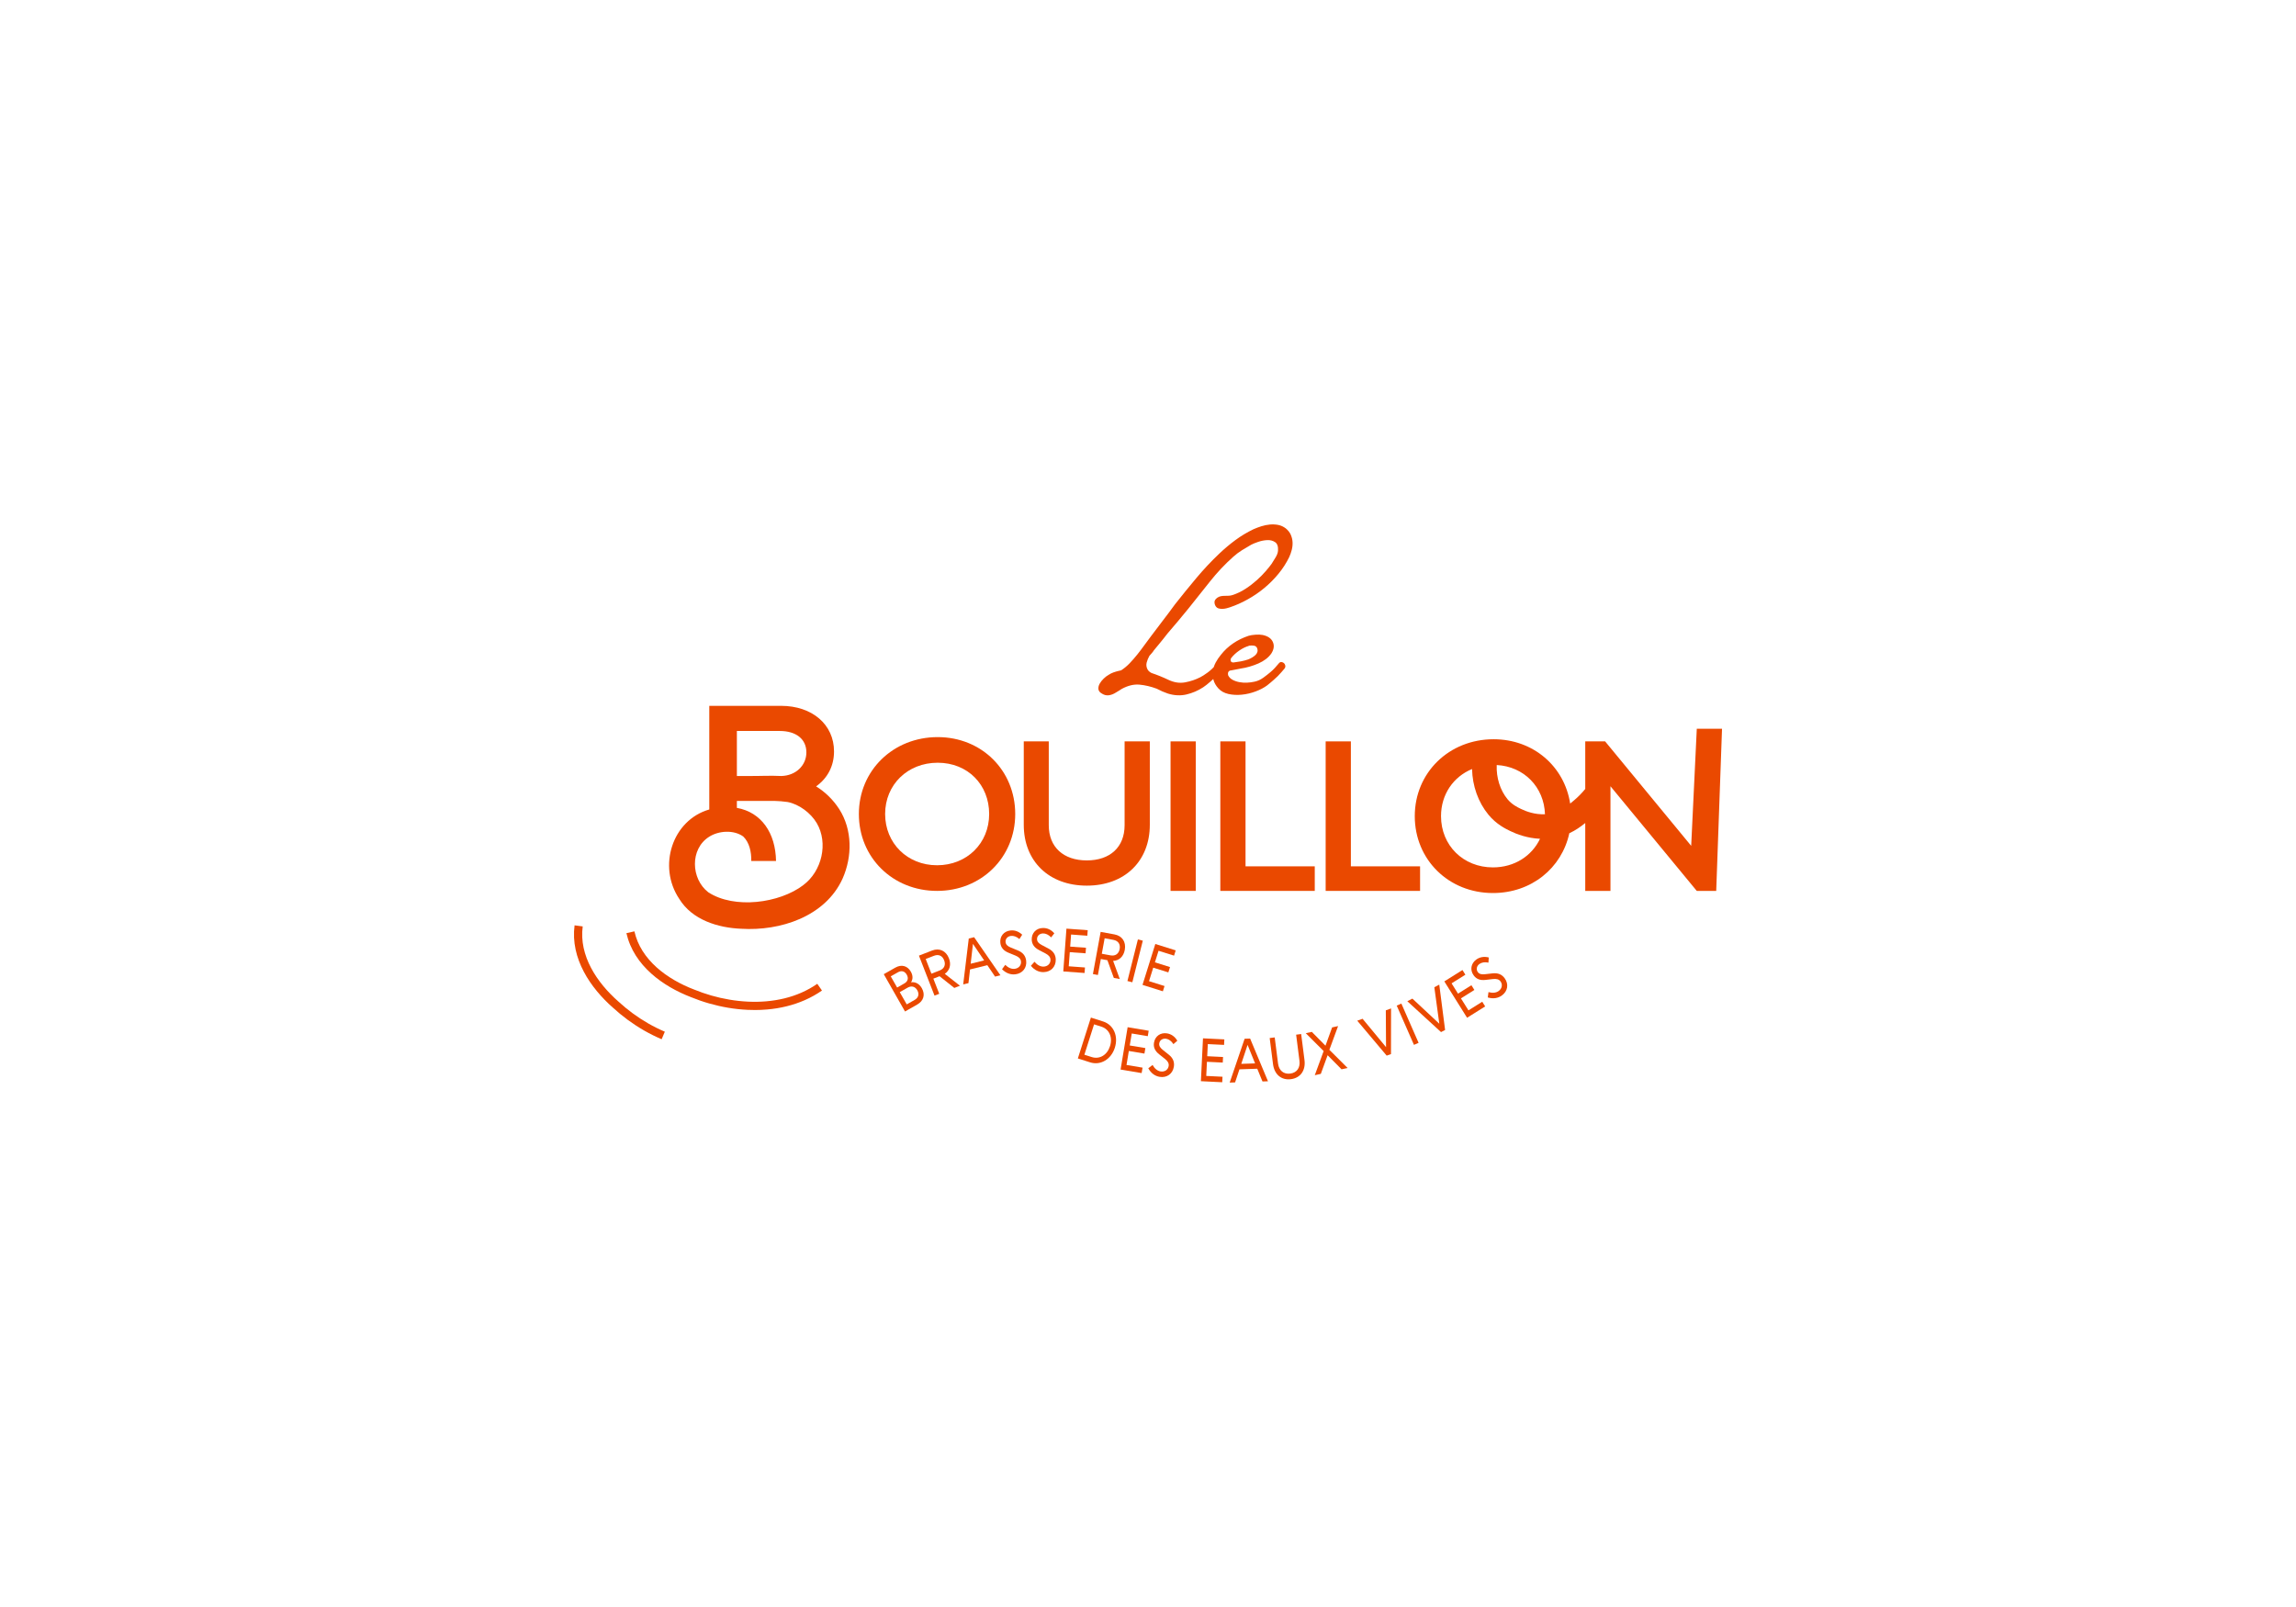
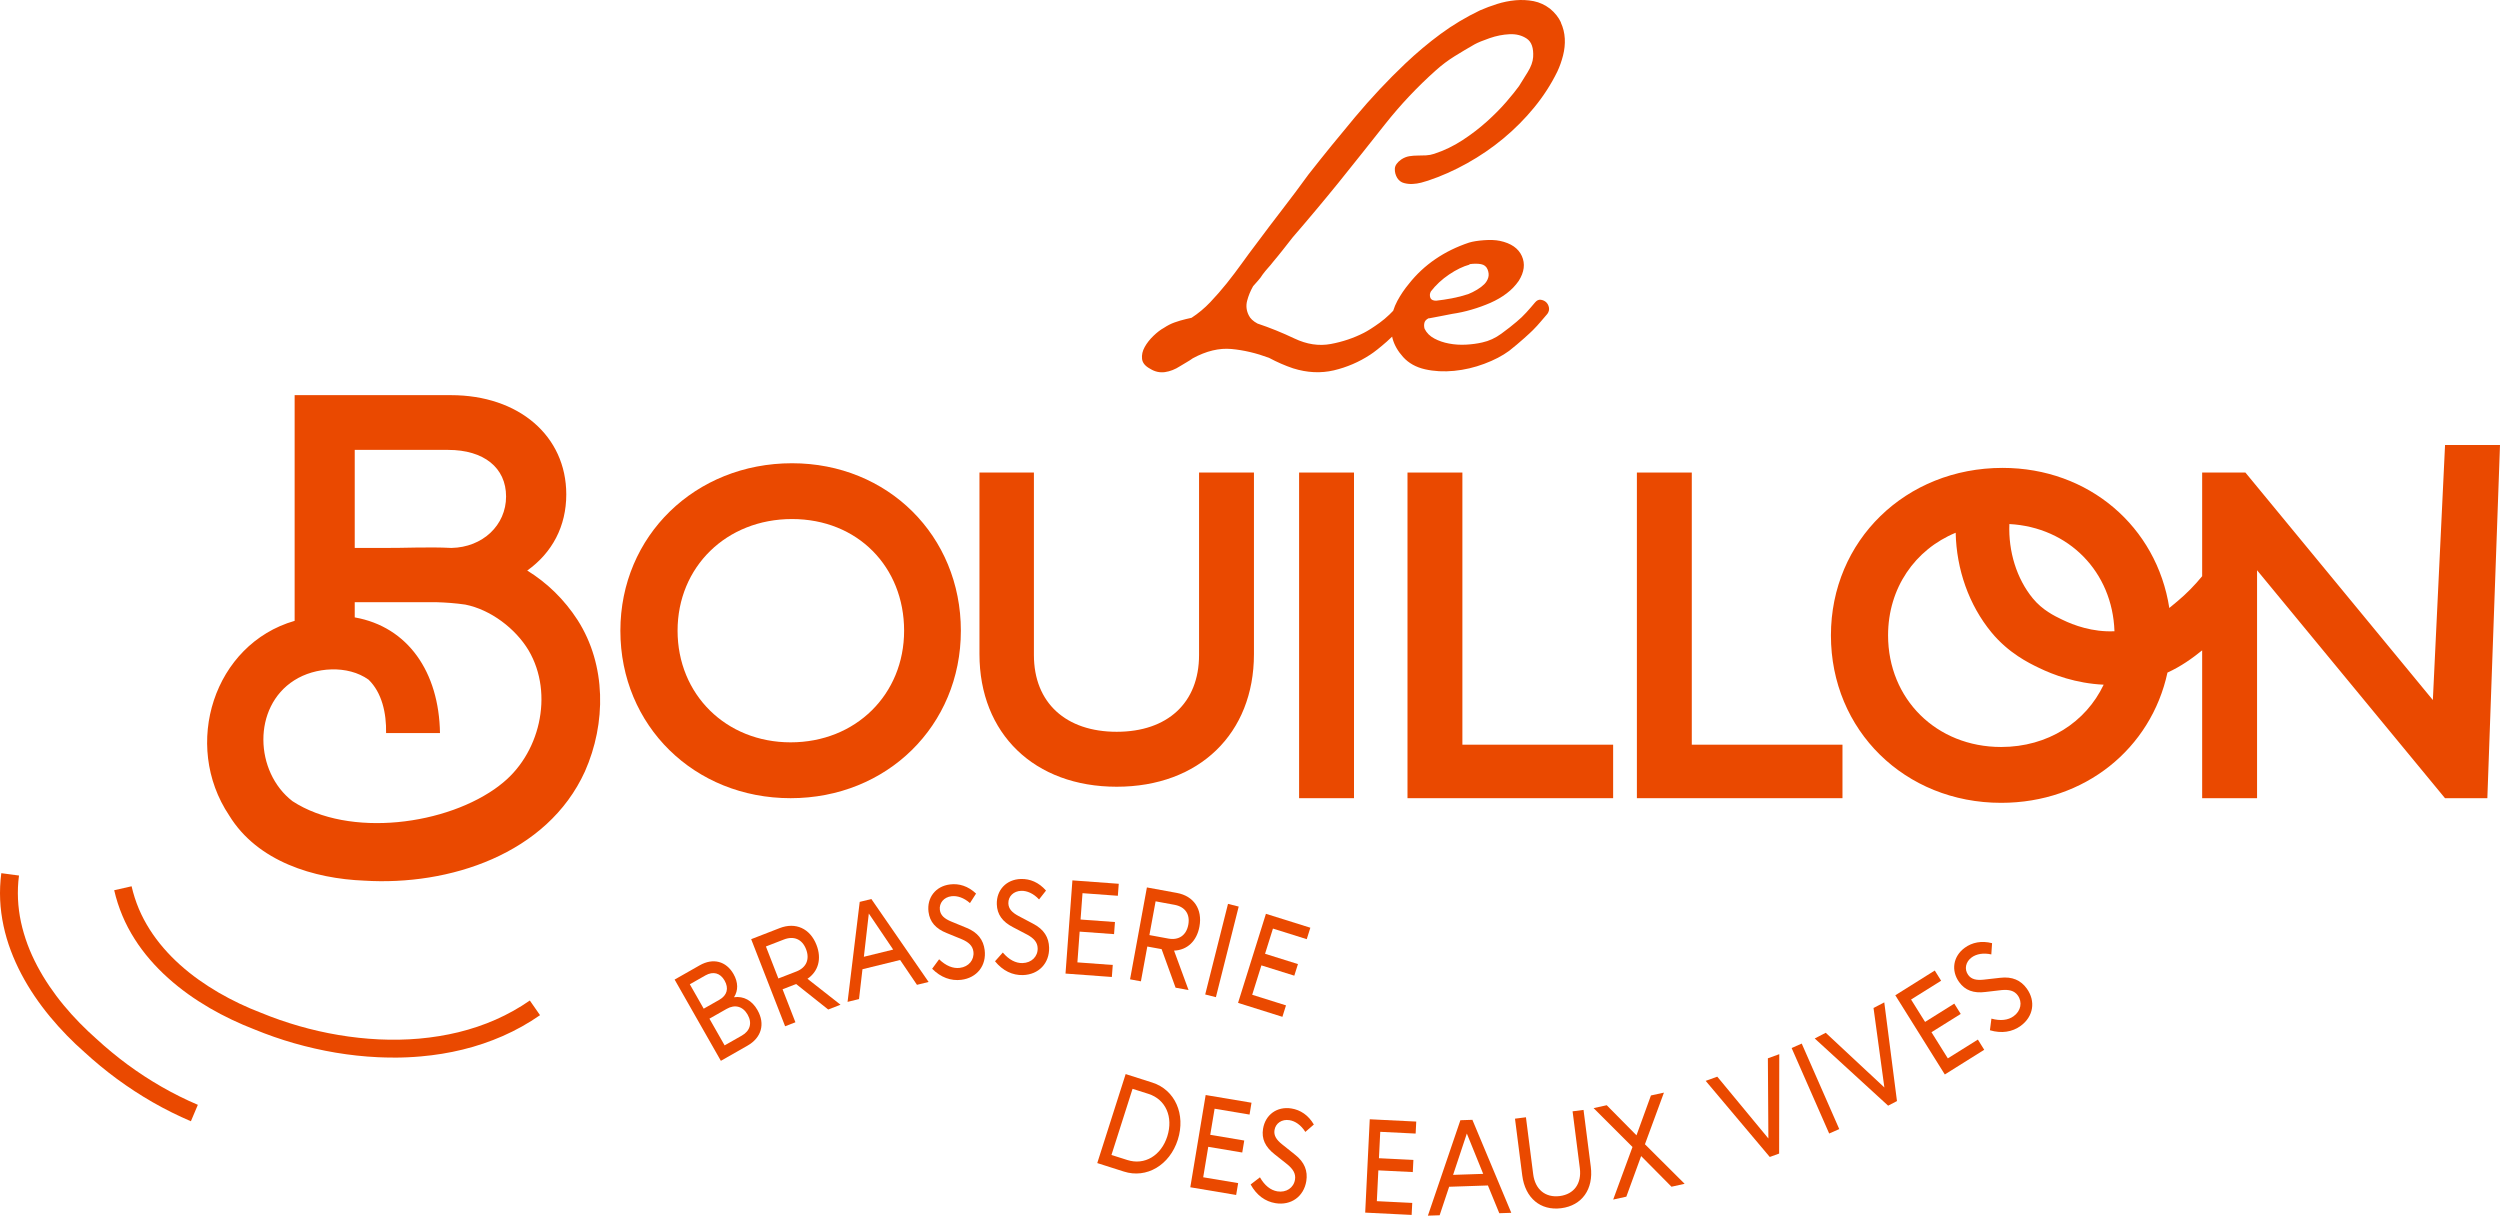
- <svg xmlns="http://www.w3.org/2000/svg" id="DESSIN" viewBox="0 0 1000 700">
-   <defs>
-     <style>.cls-1{fill:#ea4900;}.cls-1,.cls-2{stroke-width:0px;}.cls-2{fill:#ea4900;}</style>
+ <svg xmlns="http://www.w3.org/2000/svg" id="DESSIN" viewBox="0 0 500.02 243.143" version="1.1" width="500.02" height="243.143">
+   <defs id="defs1">
+     <style id="style1">.cls-1{fill:#ea4900;}.cls-1,.cls-2{stroke-width:0px;}.cls-2{fill:#ea4900;}</style>
  </defs>
-   <path class="cls-2" d="M562.2,232.93c-.47-1.02-1.2-1.95-2.2-2.77-1-.76-2.08-1.26-3.26-1.5-1.17-.23-2.39-.29-3.65-.18-1.26.12-2.49.37-3.7.75-1.2.38-2.33.81-3.39,1.27-2.81,1.35-5.44,2.92-7.87,4.71-2.43,1.79-4.79,3.77-7.08,5.94-3.52,3.34-6.86,6.91-10.03,10.69s-6.28,7.61-9.32,11.48c-1.7,2.35-3.45,4.68-5.23,6.99-1.79,2.32-3.53,4.62-5.23,6.91-.94,1.23-1.89,2.52-2.86,3.87-.97,1.35-1.98,2.68-3.03,4-1.06,1.32-2.16,2.58-3.3,3.78-1.14,1.2-2.39,2.24-3.74,3.12-.47.12-.85.21-1.14.26-.76.18-1.51.4-2.24.66-.74.26-1.45.63-2.16,1.1-.65.35-1.34.88-2.07,1.58-.73.7-1.32,1.45-1.76,2.24-.44.79-.62,1.58-.53,2.38.09.79.63,1.45,1.63,1.98.94.59,1.92.8,2.95.66,1.02-.15,2.04-.54,3.03-1.19.47-.29.91-.56,1.32-.79.41-.23.82-.5,1.23-.79,2.7-1.46,5.28-2.08,7.74-1.85,2.46.23,4.95.82,7.48,1.76,1.64.88,3.26,1.58,4.84,2.11,2.81.88,5.53,1.01,8.14.4,2.61-.62,5.03-1.66,7.26-3.12.82-.53,1.94-1.41,3.34-2.64.35-.3.7-.64,1.06-.99.03.13.05.25.08.38.35,1.29,1.05,2.52,2.11,3.7,1.11,1.23,2.58,2.05,4.4,2.46,1.82.41,3.75.51,5.81.31,2.05-.2,4.06-.67,6.03-1.41,1.96-.73,3.62-1.6,4.97-2.59,1.11-.88,2.11-1.72,2.99-2.51.88-.79,1.47-1.33,1.76-1.63.59-.59,1.11-1.16,1.58-1.72.47-.56.91-1.07,1.32-1.54.29-.41.4-.84.31-1.28-.09-.44-.28-.79-.57-1.06-.29-.26-.65-.42-1.06-.48-.41-.06-.79.12-1.14.53-.59.7-1.17,1.38-1.76,2.02-.59.65-1.23,1.26-1.94,1.85-.82.7-1.83,1.5-3.04,2.38-1.2.88-2.48,1.47-3.83,1.76-1,.23-2.08.38-3.25.44-1.17.06-2.3-.01-3.39-.22-1.09-.2-2.07-.54-2.95-1.01-.88-.47-1.53-1.11-1.94-1.94-.12-.41-.13-.8-.04-1.19.09-.38.37-.69.84-.92h.18c.64-.12,1.35-.25,2.11-.4.76-.15,1.58-.31,2.46-.48,1.23-.18,2.51-.45,3.83-.84,1.32-.38,2.58-.84,3.78-1.36,1.2-.53,2.29-1.16,3.25-1.89.97-.73,1.77-1.57,2.42-2.51,1.11-1.76,1.32-3.41.62-4.97-.7-1.55-2.17-2.56-4.4-3.03-.88-.18-1.94-.22-3.17-.13-1.23.09-2.23.25-2.99.48-2.46.82-4.71,1.92-6.73,3.3-2.02,1.38-3.8,3.03-5.32,4.97-.88,1.05-1.64,2.19-2.29,3.39-.35.65-.62,1.3-.83,1.97-.24.25-.49.51-.75.76-.65.62-1.29,1.16-1.94,1.63-.65.47-1.25.88-1.8,1.23-.56.35-1.01.62-1.36.79-2.05,1.05-4.27,1.8-6.64,2.24-2.38.44-4.79.07-7.26-1.1-2.46-1.17-4.93-2.17-7.39-2.99-.88-.47-1.47-1.03-1.76-1.67-.47-.94-.57-1.91-.31-2.9.26-1,.66-1.96,1.19-2.9.35-.41.69-.79,1.01-1.14.32-.35.63-.76.92-1.23.35-.47.7-.89,1.05-1.28.35-.38.7-.8,1.06-1.27.64-.76,1.29-1.55,1.94-2.38.64-.82,1.29-1.64,1.93-2.46,1.52-1.76,3.05-3.55,4.57-5.37,1.52-1.82,3.05-3.66,4.57-5.54,3.11-3.87,6.22-7.77,9.32-11.7,3.11-3.93,6.51-7.53,10.2-10.82,1.17-1.05,2.42-1.99,3.74-2.81,1.32-.82,2.65-1.61,4-2.38.64-.35,1.64-.76,2.99-1.23,1.35-.47,2.68-.73,4-.79,1.32-.06,2.46.23,3.43.88s1.39,1.88,1.28,3.69c-.06.94-.43,1.95-1.1,3.03-.67,1.09-1.25,2.01-1.72,2.77-.59.82-1.44,1.88-2.55,3.17-1.11,1.29-2.41,2.59-3.87,3.91-1.47,1.32-3.09,2.57-4.88,3.74-1.79,1.17-3.68,2.08-5.67,2.73-.53.18-1.07.28-1.63.31-.56.03-1.11.04-1.67.04s-1.11.04-1.67.13-1.1.31-1.63.66c-.82.59-1.25,1.2-1.27,1.85-.03.65.13,1.26.48,1.85.35.53.8.87,1.36,1.01.56.15,1.13.21,1.72.18.59-.03,1.16-.12,1.71-.26.56-.15,1.01-.28,1.36-.4,2.64-.88,5.25-2.04,7.83-3.48,2.58-1.44,5-3.09,7.26-4.97,2.26-1.88,4.31-3.94,6.16-6.2,1.85-2.26,3.39-4.65,4.62-7.17.47-1,.85-2.07,1.14-3.21.29-1.14.41-2.27.35-3.39-.06-1.11-.32-2.18-.79-3.21ZM536.17,286.72c1-1.29,2.21-2.42,3.65-3.39,1.44-.97,2.8-1.63,4.09-1.98v-.09c.88-.12,1.64-.12,2.29,0,.64.12,1.08.47,1.32,1.06.23.59.28,1.13.13,1.63-.15.5-.41.94-.79,1.32-.38.38-.87.75-1.45,1.1-.59.35-1.17.65-1.76.88-1.05.35-2.14.63-3.25.84-1.12.21-2.17.37-3.17.48-.59,0-.97-.18-1.14-.53-.18-.47-.15-.91.09-1.32Z" />
-   <path class="cls-1" d="M408.4,321.08c-19.35,0-34.33,14.51-34.33,33.5s14.79,33.49,34.05,33.49,34.05-14.51,34.05-33.49-14.61-33.5-33.77-33.5ZM408.12,376.9c-12.93,0-22.61-9.58-22.61-22.33s9.77-22.33,22.89-22.33,22.42,9.58,22.42,22.33-9.68,22.33-22.7,22.33Z" />
-   <path class="cls-1" d="M489.81,359.44c0,9.58-6.33,15.35-16.47,15.35s-16.56-5.77-16.56-15.35v-36.5h-10.89v36.32c0,15.91,10.98,26.52,27.45,26.52s27.45-10.61,27.45-26.52v-36.32h-10.98v36.5Z" />
-   <rect class="cls-1" x="509.82" y="322.94" width="10.98" height="65.13" />
-   <polygon class="cls-1" points="542.48 322.94 531.5 322.94 531.5 388.07 572.63 388.07 572.63 377.37 542.48 377.37 542.48 322.94" />
-   <polygon class="cls-1" points="588.36 322.94 577.38 322.94 577.38 388.07 618.5 388.07 618.5 377.37 588.36 377.37 588.36 322.94" />
-   <path class="cls-1" d="M739.02,317.43l-2.44,51.01-37.49-45.5h-8.65v20.73c-1.49,1.82-3.14,3.5-4.93,5-.57.48-1.11.92-1.64,1.36-2.51-16.23-16.07-28.02-33.35-28.02-19.35,0-34.33,14.51-34.33,33.5s14.79,33.49,34.05,33.49c16.73,0,29.97-10.85,33.26-26.05,2.73-1.25,4.92-2.82,6.94-4.45v29.57h10.98v-45.59l37.59,45.59h8.47l2.53-70.64h-10.98ZM672.9,354.68c-4.38.21-8.2-1.22-10.37-2.28l-.27-.13c-1.31-.63-3.76-1.81-5.68-4.15-3.24-3.94-4.92-9.39-4.7-14.88,11.87.64,20.63,9.57,21.02,21.44ZM650.23,377.83c-12.93,0-22.61-9.58-22.61-22.33,0-9.46,5.38-17.16,13.52-20.52.16,7.34,2.64,14.44,7.16,19.93,3.42,4.16,7.54,6.15,9.3,7l.23.11c2.77,1.35,7.39,3.1,12.91,3.35-3.56,7.5-11.16,12.46-20.51,12.46Z" />
-   <path class="cls-1" d="M355.43,342.55c5.03-3.59,7.82-8.88,7.82-15.24,0-11.69-9.49-19.85-23.08-19.85h-31.25v45.14c-16.15,4.65-22.56,24.77-13.09,38.93,5.68,9.27,17.03,12.63,26.97,13.03,16.96,1.07,36.64-5.25,44.18-21.84,4.26-9.62,4.3-21.26-1.46-30.27-2.66-4.11-6.08-7.44-10.08-9.91ZM320.94,318.41h18.69c7.14,0,11.58,3.57,11.58,9.32s-4.68,10.16-10.92,10.29c-4.81-.25-9.74.05-14.11,0h0s-5.24,0-5.24,0v-19.63ZM349.87,385.55c-10.35,7.9-30.01,10.54-41.38,3.12-7.58-5.84-8.06-18.84.35-24.17,4.17-2.67,10.7-3.12,14.87-.13,2.66,2.58,3.58,6.67,3.5,10.67,0,0,10.78,0,10.78,0-.19-12.17-6.38-21.24-17.05-23.13v-3.04h6.66c.48,0,.95,0,1.41,0h8.24c1.92.06,3.83.19,5.8.48,5.07,1.01,10.04,4.78,12.66,9.15,5.15,8.74,2.26,21.02-5.85,27.04Z" />
-   <path class="cls-1" d="M475.13,443.25l5.33,1.7c4.53,1.44,6.72,6.34,5.1,11.43-1.62,5.09-6.25,7.82-10.78,6.37l-5.33-1.7,5.68-17.8ZM475.47,460.44c3.45,1.1,6.76-.87,7.99-4.74,1.23-3.87-.32-7.39-3.77-8.49l-3.18-1.01-4.22,13.23,3.18,1.01Z" />
-   <path class="cls-1" d="M491.13,447.44l9.17,1.54-.39,2.37-6.99-1.17-.87,5.22,6.8,1.14-.4,2.4-6.8-1.14-1.01,6.09,6.99,1.17-.4,2.37-9.17-1.54,3.07-18.44Z" />
-   <path class="cls-1" d="M500.13,465.33l1.86-1.43c.93,1.64,2.14,2.59,3.49,2.81,1.78.29,3.26-.72,3.52-2.35.2-1.21-.43-2.13-1.51-3.03l-2.57-2.04c-1.88-1.47-2.64-3.1-2.31-5.1.46-2.82,2.8-4.52,5.67-4.06,1.8.29,3.39,1.33,4.49,3.21l-1.7,1.48c-.87-1.38-2.03-2.17-3.17-2.35-1.52-.25-2.78.61-3,1.98-.18,1.11.41,1.96,1.49,2.83l2.59,2.07c1.97,1.53,2.6,3.31,2.28,5.31-.5,3.08-3.04,4.92-6.17,4.41-2.04-.33-3.78-1.58-4.97-3.75Z" />
-   <path class="cls-1" d="M523.96,452.29l9.29.46-.12,2.4-7.08-.35-.26,5.28,6.89.34-.12,2.43-6.89-.34-.3,6.16,7.08.35-.12,2.4-9.29-.46.91-18.66Z" />
-   <path class="cls-1" d="M547.58,465.53l-7.75.26-1.9,5.7-2.35.08,6.5-19.09,2.4-.08,7.78,18.6-2.4.08-2.28-5.56ZM546.64,463.21l-3.27-8.07-2.75,8.27,6.02-.2Z" />
-   <path class="cls-1" d="M554.45,463.52l-1.45-11.35,2.19-.28,1.45,11.38c.39,3.07,2.45,4.74,5.31,4.38,2.86-.37,4.41-2.5,4.02-5.57l-1.45-11.38,2.19-.28,1.45,11.35c.57,4.5-1.75,7.78-5.92,8.31-4.15.53-7.21-2.04-7.79-6.56Z" />
-   <path class="cls-1" d="M576.51,457.84l-7.79-7.78,2.63-.58,5.95,6.02,2.89-7.97,2.6-.57-3.8,10.33,7.94,7.91-2.63.58-6.07-6.13-2.96,8.12-2.63.58,3.86-10.51Z" />
-   <path class="cls-1" d="M591.13,444.61l2.33-.84,10.22,12.36-.1-16.03,2.28-.83-.03,19.88-1.87.68-12.82-15.22Z" />
-   <path class="cls-1" d="M617.86,454.25l-2.02.89-7.51-17.1,2.02-.89,7.51,17.11Z" />
-   <path class="cls-1" d="M612.95,436.13l2.2-1.14,11.73,10.94-2.17-15.9,2.15-1.12,2.54,19.74-1.77.92-14.68-13.44Z" />
-   <path class="cls-1" d="M629.08,427.48l7.88-4.94,1.27,2.04-6.01,3.76,2.8,4.48,5.84-3.66,1.29,2.06-5.85,3.66,3.27,5.23,6.01-3.76,1.27,2.04-7.88,4.94-9.91-15.85Z" />
-   <path class="cls-1" d="M647.99,434.49l.3-2.33c1.81.5,3.34.32,4.45-.49,1.46-1.06,1.79-2.81.82-4.15-.72-1-1.81-1.19-3.21-1.07l-3.26.38c-2.37.3-4.06-.32-5.25-1.97-1.67-2.31-1.22-5.18,1.13-6.88,1.48-1.07,3.34-1.45,5.45-.91l-.15,2.25c-1.6-.36-2.97-.09-3.91.58-1.25.9-1.53,2.39-.72,3.52.66.91,1.68,1.09,3.06.95l3.29-.37c2.48-.31,4.19.5,5.37,2.14,1.83,2.53,1.34,5.62-1.23,7.48-1.67,1.21-3.8,1.56-6.16.86Z" />
-   <path class="cls-1" d="M401.5,430.47c1.57,2.76.79,5.51-2.01,7.1l-5.32,3.03-9.25-16.25,5.01-2.85c2.69-1.53,5.3-.83,6.77,1.74.95,1.67.96,3.29.1,4.64,1.92-.26,3.59.63,4.7,2.58ZM390.74,430.17l3.13-1.78c1.55-.88,1.93-2.3,1.04-3.85-.86-1.51-2.27-1.9-3.82-1.03l-3.13,1.78,2.77,4.87ZM399.52,431.36c-.95-1.67-2.54-2.09-4.19-1.15l-3.45,1.96,3.04,5.34,3.45-1.96c1.65-.94,2.1-2.52,1.15-4.19Z" />
-   <path class="cls-1" d="M415.64,430.34l-6.42-5.1-2.71,1.05,2.57,6.6-2.06.8-6.79-17.42,5.69-2.21c3.2-1.25,6.09.07,7.37,3.35,1.08,2.76.39,5.3-1.8,6.78l6.61,5.19-2.46.96ZM405.67,424.13l3.61-1.4c1.97-.77,2.71-2.43,1.93-4.45-.78-2.02-2.45-2.71-4.42-1.95l-3.61,1.4,2.49,6.4Z" />
-   <path class="cls-1" d="M430.03,420.43l-7.54,1.85-.69,5.97-2.29.56,2.43-20,2.33-.57,11.45,16.59-2.33.57-3.37-4.97ZM428.63,418.35l-4.87-7.21-.99,8.65,5.86-1.44Z" />
-   <path class="cls-1" d="M436.43,422.18l1.39-1.89c1.35,1.31,2.78,1.89,4.14,1.72,1.79-.22,2.92-1.6,2.72-3.24-.15-1.22-1.01-1.92-2.3-2.48l-3.03-1.24c-2.22-.88-3.4-2.24-3.65-4.25-.35-2.83,1.42-5.13,4.3-5.48,1.81-.23,3.62.33,5.21,1.83l-1.22,1.9c-1.22-1.08-2.56-1.51-3.7-1.37-1.53.19-2.49,1.36-2.32,2.74.14,1.11.95,1.76,2.22,2.3l3.06,1.26c2.32.92,3.43,2.45,3.68,4.46.39,3.1-1.53,5.57-4.68,5.96-2.05.25-4.08-.46-5.82-2.21Z" />
-   <path class="cls-1" d="M449,420.69l1.56-1.75c1.22,1.44,2.58,2.15,3.95,2.11,1.8-.05,3.07-1.31,3.02-2.97-.03-1.23-.82-2.01-2.04-2.69l-2.9-1.52c-2.12-1.09-3.17-2.56-3.23-4.59-.08-2.85,1.91-4.97,4.82-5.05,1.83-.05,3.58.67,5.02,2.32l-1.39,1.77c-1.12-1.2-2.4-1.75-3.56-1.72-1.54.04-2.62,1.11-2.58,2.5.03,1.12.77,1.85,1.99,2.51l2.93,1.55c2.22,1.14,3.18,2.77,3.23,4.8.08,3.12-2.07,5.4-5.24,5.49-2.07.06-4.02-.85-5.58-2.76Z" />
-   <path class="cls-1" d="M464.48,404.51l9.27.68-.18,2.4-7.07-.52-.39,5.27,6.88.5-.18,2.42-6.88-.5-.45,6.15,7.07.52-.18,2.4-9.27-.68,1.38-18.64Z" />
-   <path class="cls-1" d="M485.11,425.96l-2.79-7.7-2.86-.52-1.28,6.96-2.17-.4,3.37-18.38,6,1.1c3.38.62,5.14,3.25,4.51,6.72-.53,2.92-2.45,4.71-5.08,4.82l2.9,7.89-2.6-.48ZM479.88,415.45l3.8.7c2.08.38,3.59-.65,3.98-2.77.39-2.13-.66-3.59-2.74-3.98l-3.8-.7-1.24,6.75Z" />
-   <path class="cls-1" d="M493.18,427.87l-2.14-.54,4.56-18.12,2.14.54-4.56,18.12Z" />
-   <path class="cls-1" d="M503.2,411.2l8.87,2.78-.72,2.29-6.76-2.12-1.58,5.04,6.58,2.06-.73,2.32-6.58-2.06-1.84,5.88,6.76,2.12-.72,2.29-8.87-2.79,5.58-17.83Z" />
-   <path class="cls-2" d="M328.68,439.95c-1.02,0-2.05-.02-3.08-.07-2.81-.13-5.67-.44-8.52-.92-2.77-.47-5.57-1.11-8.3-1.89-2.69-.77-5.34-1.7-7.9-2.75-1.5-.58-3.02-1.23-4.49-1.93-1.54-.73-3.04-1.52-4.47-2.35-1.5-.88-2.95-1.81-4.3-2.78-1.42-1.02-2.77-2.1-4.01-3.22-1.31-1.17-2.52-2.41-3.61-3.67-1.15-1.33-2.19-2.72-3.09-4.15-.95-1.49-1.77-3.05-2.43-4.63-.7-1.65-1.25-3.37-1.65-5.11l3.48-.79c.35,1.53.84,3.05,1.45,4.51.59,1.4,1.32,2.78,2.16,4.11.81,1.27,1.74,2.53,2.78,3.73.99,1.15,2.1,2.28,3.29,3.35,1.15,1.03,2.39,2.03,3.71,2.97,1.26.9,2.61,1.77,4.01,2.59,1.34.78,2.76,1.52,4.2,2.21,1.39.66,2.83,1.28,4.28,1.83,2.47,1.02,5.01,1.9,7.57,2.64,2.61.75,5.27,1.36,7.91,1.8,2.7.46,5.43.75,8.09.88,2.74.13,5.45.08,8.07-.15,2.7-.24,5.34-.67,7.85-1.28,2.6-.64,5.1-1.48,7.43-2.51,2.43-1.07,4.73-2.36,6.85-3.83l2.04,2.93c-2.31,1.61-4.81,3.01-7.45,4.17-2.53,1.11-5.22,2.03-8.02,2.71-2.68.66-5.5,1.12-8.38,1.37-1.79.16-3.62.24-5.46.24Z" />
-   <path class="cls-2" d="M288.18,452.69c-2.58-1.1-5.16-2.38-7.67-3.82-2.44-1.4-4.84-2.97-7.13-4.65-2.25-1.66-4.42-3.45-6.46-5.32-1.21-1.06-2.41-2.2-3.54-3.36-1.19-1.22-2.32-2.48-3.38-3.76-1.11-1.34-2.14-2.72-3.07-4.09-.98-1.44-1.87-2.93-2.65-4.41-.82-1.55-1.53-3.13-2.12-4.7-.62-1.65-1.11-3.31-1.46-4.96-.37-1.73-.6-3.47-.68-5.19-.08-1.79,0-3.59.23-5.36l3.54.47c-.21,1.56-.27,3.15-.2,4.73.07,1.52.27,3.07.6,4.6.32,1.47.76,2.97,1.31,4.46.53,1.42,1.18,2.86,1.93,4.28.72,1.36,1.54,2.73,2.45,4.07.87,1.28,1.83,2.57,2.87,3.82.99,1.2,2.06,2.39,3.18,3.53,1.07,1.1,2.21,2.17,3.38,3.21,1.97,1.81,4.04,3.52,6.18,5.1,2.19,1.61,4.47,3.1,6.79,4.43,2.38,1.37,4.83,2.59,7.28,3.63l-1.39,3.29Z" />
+   <path class="cls-2" d="m 312.21,4.503 c -0.47,-1.02 -1.2,-1.95 -2.2,-2.77 -1,-0.76 -2.08,-1.26 -3.26,-1.5 -1.17,-0.23 -2.39,-0.29 -3.65,-0.18 -1.26,0.12 -2.49,0.37 -3.7,0.75 -1.2,0.38 -2.33,0.81 -3.39,1.27 -2.81,1.35 -5.44,2.92 -7.87,4.71 -2.43,1.79 -4.79,3.77 -7.08,5.94 -3.52,3.34 -6.86,6.91 -10.03,10.69 -3.17,3.78 -6.28,7.61 -9.32,11.48 -1.7,2.35 -3.45,4.68 -5.23,6.99 -1.79,2.32 -3.53,4.62 -5.23,6.91 -0.94,1.23 -1.89,2.52 -2.86,3.87 -0.97,1.35 -1.98,2.68 -3.03,4 -1.06,1.32 -2.16,2.58 -3.3,3.78 -1.14,1.2 -2.39,2.24 -3.74,3.12 -0.47,0.12 -0.85,0.21 -1.14,0.26 -0.76,0.18 -1.51,0.4 -2.24,0.66 -0.74,0.26 -1.45,0.63 -2.16,1.1 -0.65,0.35 -1.34,0.88 -2.07,1.58 -0.73,0.7 -1.32,1.45 -1.76,2.24 -0.44,0.79 -0.62,1.58 -0.53,2.38 0.09,0.79 0.63,1.45 1.63,1.98 0.94,0.59 1.92,0.8 2.95,0.66 1.02,-0.15 2.04,-0.54 3.03,-1.19 0.47,-0.29 0.91,-0.56 1.32,-0.79 0.41,-0.23 0.82,-0.5 1.23,-0.79 2.7,-1.46 5.28,-2.08 7.74,-1.85 2.46,0.23 4.95,0.82 7.48,1.76 1.64,0.88 3.26,1.58 4.84,2.11 2.81,0.88 5.53,1.01 8.14,0.4 2.61,-0.62 5.03,-1.66 7.26,-3.12 0.82,-0.53 1.94,-1.41 3.34,-2.64 0.35,-0.3 0.7,-0.64 1.06,-0.99 0.03,0.13 0.05,0.25 0.08,0.38 0.35,1.29 1.05,2.52 2.11,3.7 1.11,1.23 2.58,2.05 4.4,2.46 1.82,0.41 3.75,0.51 5.81,0.31 2.05,-0.2 4.06,-0.67 6.03,-1.41 1.96,-0.73 3.62,-1.6 4.97,-2.59 1.11,-0.88 2.11,-1.72 2.99,-2.51 0.88,-0.79 1.47,-1.33 1.76,-1.63 0.59,-0.59 1.11,-1.16 1.58,-1.72 0.47,-0.56 0.91,-1.07 1.32,-1.54 0.29,-0.41 0.4,-0.84 0.31,-1.28 -0.09,-0.44 -0.28,-0.79 -0.57,-1.06 -0.29,-0.26 -0.65,-0.42 -1.06,-0.48 -0.41,-0.06 -0.79,0.12 -1.14,0.53 -0.59,0.7 -1.17,1.38 -1.76,2.02 -0.59,0.65 -1.23,1.26 -1.94,1.85 -0.82,0.7 -1.83,1.5 -3.04,2.38 -1.2,0.88 -2.48,1.47 -3.83,1.76 -1,0.23 -2.08,0.38 -3.25,0.44 -1.17,0.06 -2.3,-0.01 -3.39,-0.22 -1.09,-0.2 -2.07,-0.54 -2.95,-1.01 -0.88,-0.47 -1.53,-1.11 -1.94,-1.94 -0.12,-0.41 -0.13,-0.8 -0.04,-1.19 0.09,-0.38 0.37,-0.69 0.84,-0.92 h 0.18 c 0.64,-0.12 1.35,-0.25 2.11,-0.4 0.76,-0.15 1.58,-0.31 2.46,-0.48 1.23,-0.18 2.51,-0.45 3.83,-0.84 1.32,-0.38 2.58,-0.84 3.78,-1.36 1.2,-0.53 2.29,-1.16 3.25,-1.89 0.97,-0.73 1.77,-1.57 2.42,-2.51 1.11,-1.76 1.32,-3.41 0.62,-4.97 -0.7,-1.55 -2.17,-2.56 -4.4,-3.03 -0.88,-0.18 -1.94,-0.22 -3.17,-0.13 -1.23,0.09 -2.23,0.25 -2.99,0.48 -2.46,0.82 -4.71,1.92 -6.73,3.3 -2.02,1.38 -3.8,3.03 -5.32,4.97 -0.88,1.05 -1.64,2.19 -2.29,3.39 -0.35,0.65 -0.62,1.3 -0.83,1.97 -0.24,0.25 -0.49,0.51 -0.75,0.76 -0.65,0.62 -1.29,1.16 -1.94,1.63 -0.65,0.47 -1.25,0.88 -1.8,1.23 -0.56,0.35 -1.01,0.62 -1.36,0.79 -2.05,1.05 -4.27,1.8 -6.64,2.24 -2.38,0.44 -4.79,0.07 -7.26,-1.1 -2.46,-1.17 -4.93,-2.17 -7.39,-2.99 -0.88,-0.47 -1.47,-1.03 -1.76,-1.67 -0.47,-0.94 -0.57,-1.91 -0.31,-2.9 0.26,-1 0.66,-1.96 1.19,-2.9 0.35,-0.41 0.69,-0.79 1.01,-1.14 0.32,-0.35 0.63,-0.76 0.92,-1.23 0.35,-0.47 0.7,-0.89 1.05,-1.28 0.35,-0.38 0.7,-0.8 1.06,-1.27 0.64,-0.76 1.29,-1.55 1.94,-2.38 0.64,-0.82 1.29,-1.64 1.93,-2.46 1.52,-1.76 3.05,-3.55 4.57,-5.37 1.52,-1.82 3.05,-3.66 4.57,-5.54 3.11,-3.87 6.22,-7.77 9.32,-11.7 3.11,-3.93 6.51,-7.53 10.2,-10.82 1.17,-1.05 2.42,-1.99 3.74,-2.81 1.32,-0.82 2.65,-1.61 4,-2.38 0.64,-0.35 1.64,-0.76 2.99,-1.23 1.35,-0.47 2.68,-0.73 4,-0.79 1.32,-0.06 2.46,0.23 3.43,0.88 0.97,0.65 1.39,1.88 1.28,3.69 -0.06,0.94 -0.43,1.95 -1.1,3.03 -0.67,1.09 -1.25,2.01 -1.72,2.77 -0.59,0.82 -1.44,1.88 -2.55,3.17 -1.11,1.29 -2.41,2.59 -3.87,3.91 -1.47,1.32 -3.09,2.57 -4.88,3.74 -1.79,1.17 -3.68,2.08 -5.67,2.73 -0.53,0.18 -1.07,0.28 -1.63,0.31 -0.56,0.03 -1.11,0.04 -1.67,0.04 -0.56,0 -1.11,0.04 -1.67,0.13 -0.56,0.09 -1.1,0.31 -1.63,0.66 -0.82,0.59 -1.25,1.2 -1.27,1.85 -0.03,0.65 0.13,1.26 0.48,1.85 0.35,0.53 0.8,0.87 1.36,1.01 0.56,0.15 1.13,0.21 1.72,0.18 0.59,-0.03 1.16,-0.12 1.71,-0.26 0.56,-0.15 1.01,-0.28 1.36,-0.4 2.64,-0.88 5.25,-2.04 7.83,-3.48 2.58,-1.44 5,-3.09 7.26,-4.97 2.26,-1.88 4.31,-3.94 6.16,-6.2 1.85,-2.26 3.39,-4.65 4.62,-7.17 0.47,-1 0.85,-2.07 1.14,-3.21 0.29,-1.14 0.41,-2.27 0.35,-3.39 -0.06,-1.11 -0.32,-2.18 -0.79,-3.21 z m -26.03,53.79 c 1,-1.29 2.21,-2.42 3.65,-3.39 1.44,-0.97 2.8,-1.63 4.09,-1.98 v -0.09 c 0.88,-0.12 1.64,-0.12 2.29,0 0.64,0.12 1.08,0.47 1.32,1.06 0.23,0.59 0.28,1.13 0.13,1.63 -0.15,0.5 -0.41,0.94 -0.79,1.32 -0.38,0.38 -0.87,0.75 -1.45,1.1 -0.59,0.35 -1.17,0.65 -1.76,0.88 -1.05,0.35 -2.14,0.63 -3.25,0.84 -1.12,0.21 -2.17,0.37 -3.17,0.48 -0.59,0 -0.97,-0.18 -1.14,-0.53 -0.18,-0.47 -0.15,-0.91 0.09,-1.32 z" id="path1" />
+   <path class="cls-1" d="m 158.41,92.653 c -19.35,0 -34.33,14.51 -34.33,33.5 0,18.99 14.79,33.49 34.05,33.49 19.26,0 34.05,-14.51 34.05,-33.49 0,-18.98 -14.61,-33.5 -33.77,-33.5 z m -0.28,55.82 c -12.93,0 -22.61,-9.58 -22.61,-22.33 0,-12.75 9.77,-22.33 22.89,-22.33 13.12,0 22.42,9.58 22.42,22.33 0,12.75 -9.68,22.33 -22.7,22.33 z" id="path2" />
+   <path class="cls-1" d="m 239.82,131.013 c 0,9.58 -6.33,15.35 -16.47,15.35 -10.14,0 -16.56,-5.77 -16.56,-15.35 V 94.513 h -10.89 v 36.32 c 0,15.91 10.98,26.52 27.45,26.52 16.47,0 27.45,-10.61 27.45,-26.52 V 94.513 h -10.98 z" id="path3" />
+   <rect class="cls-1" x="259.83" y="94.513" width="10.98" height="65.13" id="rect3" />
+   <polygon class="cls-1" points="531.5,388.07 572.63,388.07 572.63,377.37 542.48,377.37 542.48,322.94 531.5,322.94 " id="polygon3" transform="translate(-249.9898,-228.4266)" />
+   <polygon class="cls-1" points="577.38,388.07 618.5,388.07 618.5,377.37 588.36,377.37 588.36,322.94 577.38,322.94 " id="polygon4" transform="translate(-249.9898,-228.4266)" />
+   <path class="cls-1" d="m 489.03,89.003 -2.44,51.01 -37.49,-45.5 h -8.65 v 20.73 c -1.49,1.82 -3.14,3.5 -4.93,5 -0.57,0.48 -1.11,0.92 -1.64,1.36 -2.51,-16.23 -16.07,-28.02 -33.35,-28.02 -19.35,0 -34.33,14.51 -34.33,33.5 0,18.99 14.79,33.49 34.05,33.49 16.73,0 29.97,-10.85 33.26,-26.05 2.73,-1.25 4.92,-2.82 6.94,-4.45 v 29.57 h 10.98 v -45.59 l 37.59,45.59 h 8.47 l 2.53,-70.64 h -10.98 z m -66.12,37.25 c -4.38,0.21 -8.2,-1.22 -10.37,-2.28 l -0.27,-0.13 c -1.31,-0.63 -3.76,-1.81 -5.68,-4.15 -3.24,-3.94 -4.92,-9.39 -4.7,-14.88 11.87,0.64 20.63,9.57 21.02,21.44 z m -22.67,23.15 c -12.93,0 -22.61,-9.58 -22.61,-22.33 0,-9.46 5.38,-17.16 13.52,-20.52 0.16,7.34 2.64,14.44 7.16,19.93 3.42,4.16 7.54,6.15 9.3,7 l 0.23,0.11 c 2.77,1.35 7.39,3.1 12.91,3.35 -3.56,7.5 -11.16,12.46 -20.51,12.46 z" id="path4" />
+   <path class="cls-1" d="m 105.44,114.123 c 5.03,-3.59 7.82,-8.88 7.82,-15.24 0,-11.69 -9.49,-19.85 -23.08,-19.85 h -31.25 v 45.14 c -16.15,4.65 -22.56,24.77 -13.09,38.93 5.68,9.27 17.03,12.63 26.97,13.03 16.96,1.07 36.64,-5.25 44.18,-21.84 4.26,-9.62 4.3,-21.26 -1.46,-30.27 -2.66,-4.11 -6.08,-7.44 -10.08,-9.91 z M 70.95,89.983 h 18.69 c 7.14,0 11.58,3.57 11.58,9.32 0,5.75 -4.68,10.16 -10.92,10.29 -4.81,-0.25 -9.74,0.05 -14.11,0 v 0 c 0,0 -5.24,0 -5.24,0 V 89.963 Z m 28.93,67.14 c -10.35,7.9 -30.01,10.54 -41.38,3.12 -7.58,-5.84 -8.06,-18.84 0.35,-24.17 4.17,-2.67 10.7,-3.12 14.87,-0.13 2.66,2.58 3.58,6.67 3.5,10.67 0,0 10.78,0 10.78,0 -0.19,-12.17 -6.38,-21.24 -17.05,-23.13 v -3.04 h 6.66 c 0.48,0 0.95,0 1.41,0 h 8.24 c 1.92,0.06 3.83,0.19 5.8,0.48 5.07,1.01 10.04,4.78 12.66,9.15 5.15,8.74 2.26,21.02 -5.85,27.04 z" id="path5" />
+   <path class="cls-1" d="m 225.14,214.823 5.33,1.7 c 4.53,1.44 6.72,6.34 5.1,11.43 -1.62,5.09 -6.25,7.82 -10.78,6.37 l -5.33,-1.7 z m 0.34,17.19 c 3.45,1.1 6.76,-0.87 7.99,-4.74 1.23,-3.87 -0.32,-7.39 -3.77,-8.49 l -3.18,-1.01 -4.22,13.23 z" id="path6" />
+   <path class="cls-1" d="m 241.14,219.013 9.17,1.54 -0.39,2.37 -6.99,-1.17 -0.87,5.22 6.8,1.14 -0.4,2.4 -6.8,-1.14 -1.01,6.09 6.99,1.17 -0.4,2.37 -9.17,-1.54 3.07,-18.44 z" id="path7" />
+   <path class="cls-1" d="m 250.14,236.903 1.86,-1.43 c 0.93,1.64 2.14,2.59 3.49,2.81 1.78,0.29 3.26,-0.72 3.52,-2.35 0.2,-1.21 -0.43,-2.13 -1.51,-3.03 l -2.57,-2.04 c -1.88,-1.47 -2.64,-3.1 -2.31,-5.1 0.46,-2.82 2.8,-4.52 5.67,-4.06 1.8,0.29 3.39,1.33 4.49,3.21 l -1.7,1.48 c -0.87,-1.38 -2.03,-2.17 -3.17,-2.35 -1.52,-0.25 -2.78,0.61 -3,1.98 -0.18,1.11 0.41,1.96 1.49,2.83 l 2.59,2.07 c 1.97,1.53 2.6,3.31 2.28,5.31 -0.5,3.08 -3.04,4.92 -6.17,4.41 -2.04,-0.33 -3.78,-1.58 -4.97,-3.75 z" id="path8" />
+   <path class="cls-1" d="m 273.97,223.863 9.29,0.46 -0.12,2.4 -7.08,-0.35 -0.26,5.28 6.89,0.34 -0.12,2.43 -6.89,-0.34 -0.3,6.16 7.08,0.35 -0.12,2.4 -9.29,-0.46 0.91,-18.66 z" id="path9" />
+   <path class="cls-1" d="m 297.59,237.103 -7.75,0.26 -1.9,5.7 -2.35,0.08 6.5,-19.09 2.4,-0.08 7.78,18.6 -2.4,0.08 -2.28,-5.56 z m -0.94,-2.32 -3.27,-8.07 -2.75,8.27 z" id="path10" />
+   <path class="cls-1" d="m 304.46,235.093 -1.45,-11.35 2.19,-0.28 1.45,11.38 c 0.39,3.07 2.45,4.74 5.31,4.38 2.86,-0.37 4.41,-2.5 4.02,-5.57 l -1.45,-11.38 2.19,-0.28 1.45,11.35 c 0.57,4.5 -1.75,7.78 -5.92,8.31 -4.15,0.53 -7.21,-2.04 -7.79,-6.56 z" id="path11" />
+   <path class="cls-1" d="m 326.52,229.413 -7.79,-7.78 2.63,-0.58 5.95,6.02 2.89,-7.97 2.6,-0.57 -3.8,10.33 7.94,7.91 -2.63,0.58 -6.07,-6.13 -2.96,8.12 -2.63,0.58 3.86,-10.51 z" id="path12" />
+   <path class="cls-1" d="m 341.14,216.183 2.33,-0.84 10.22,12.36 -0.1,-16.03 2.28,-0.83 -0.03,19.88 -1.87,0.68 -12.82,-15.22 z" id="path13" />
+   <path class="cls-1" d="m 367.87,225.823 -2.02,0.89 -7.51,-17.1 2.02,-0.89 7.51,17.11 z" id="path14" />
+   <path class="cls-1" d="m 362.96,207.703 2.2,-1.14 11.73,10.94 -2.17,-15.9 2.15,-1.12 2.54,19.74 -1.77,0.92 z" id="path15" />
+   <path class="cls-1" d="m 379.09,199.053 7.88,-4.94 1.27,2.04 -6.01,3.76 2.8,4.48 5.84,-3.66 1.29,2.06 -5.85,3.66 3.27,5.23 6.01,-3.76 1.27,2.04 -7.88,4.94 -9.91,-15.85 z" id="path16" />
+   <path class="cls-1" d="m 398,206.063 0.3,-2.33 c 1.81,0.5 3.34,0.32 4.45,-0.49 1.46,-1.06 1.79,-2.81 0.82,-4.15 -0.72,-1 -1.81,-1.19 -3.21,-1.07 l -3.26,0.38 c -2.37,0.3 -4.06,-0.32 -5.25,-1.97 -1.67,-2.31 -1.22,-5.18 1.13,-6.88 1.48,-1.07 3.34,-1.45 5.45,-0.91 l -0.15,2.25 c -1.6,-0.36 -2.97,-0.09 -3.91,0.58 -1.25,0.9 -1.53,2.39 -0.72,3.52 0.66,0.91 1.68,1.09 3.06,0.95 l 3.29,-0.37 c 2.48,-0.31 4.19,0.5 5.37,2.14 1.83,2.53 1.34,5.62 -1.23,7.48 -1.67,1.21 -3.8,1.56 -6.16,0.86 z" id="path17" />
+   <path class="cls-1" d="m 151.51,202.043 c 1.57,2.76 0.79,5.51 -2.01,7.1 l -5.32,3.03 -9.25,-16.25 5.01,-2.85 c 2.69,-1.53 5.3,-0.83 6.77,1.74 0.95,1.67 0.96,3.29 0.1,4.64 1.92,-0.26 3.59,0.63 4.7,2.58 z m -10.76,-0.3 3.13,-1.78 c 1.55,-0.88 1.93,-2.3 1.04,-3.85 -0.86,-1.51 -2.27,-1.9 -3.82,-1.03 l -3.13,1.78 2.77,4.87 z m 8.78,1.19 c -0.95,-1.67 -2.54,-2.09 -4.19,-1.15 l -3.45,1.96 3.04,5.34 3.45,-1.96 c 1.65,-0.94 2.1,-2.52 1.15,-4.19 z" id="path18" />
+   <path class="cls-1" d="m 165.65,201.913 -6.42,-5.1 -2.71,1.05 2.57,6.6 -2.06,0.8 -6.79,-17.42 5.69,-2.21 c 3.2,-1.25 6.09,0.07 7.37,3.35 1.08,2.76 0.39,5.3 -1.8,6.78 l 6.61,5.19 z m -9.97,-6.21 3.61,-1.4 c 1.97,-0.77 2.71,-2.43 1.93,-4.45 -0.78,-2.02 -2.45,-2.71 -4.42,-1.95 l -3.61,1.4 z" id="path19" />
+   <path class="cls-1" d="m 180.04,192.003 -7.54,1.85 -0.69,5.97 -2.29,0.56 2.43,-20 2.33,-0.57 11.45,16.59 -2.33,0.57 -3.37,-4.97 z m -1.4,-2.08 -4.87,-7.21 -0.99,8.65 z" id="path20" />
+   <path class="cls-1" d="m 186.44,193.753 1.39,-1.89 c 1.35,1.31 2.78,1.89 4.14,1.72 1.79,-0.22 2.92,-1.6 2.72,-3.24 -0.15,-1.22 -1.01,-1.92 -2.3,-2.48 l -3.03,-1.24 c -2.22,-0.88 -3.4,-2.24 -3.65,-4.25 -0.35,-2.83 1.42,-5.13 4.3,-5.48 1.81,-0.23 3.62,0.33 5.21,1.83 l -1.22,1.9 c -1.22,-1.08 -2.56,-1.51 -3.7,-1.37 -1.53,0.19 -2.49,1.36 -2.32,2.74 0.14,1.11 0.95,1.76 2.22,2.3 l 3.06,1.26 c 2.32,0.92 3.43,2.45 3.68,4.46 0.39,3.1 -1.53,5.57 -4.68,5.96 -2.05,0.25 -4.08,-0.46 -5.82,-2.21 z" id="path21" />
+   <path class="cls-1" d="m 199.01,192.263 1.56,-1.75 c 1.22,1.44 2.58,2.15 3.95,2.11 1.8,-0.05 3.07,-1.31 3.02,-2.97 -0.03,-1.23 -0.82,-2.01 -2.04,-2.69 l -2.9,-1.52 c -2.12,-1.09 -3.17,-2.56 -3.23,-4.59 -0.08,-2.85 1.91,-4.97 4.82,-5.05 1.83,-0.05 3.58,0.67 5.02,2.32 l -1.39,1.77 c -1.12,-1.2 -2.4,-1.75 -3.56,-1.72 -1.54,0.04 -2.62,1.11 -2.58,2.5 0.03,1.12 0.77,1.85 1.99,2.51 l 2.93,1.55 c 2.22,1.14 3.18,2.77 3.23,4.8 0.08,3.12 -2.07,5.4 -5.24,5.49 -2.07,0.06 -4.02,-0.85 -5.58,-2.76 z" id="path22" />
+   <path class="cls-1" d="m 214.49,176.083 9.27,0.68 -0.18,2.4 -7.07,-0.52 -0.39,5.27 6.88,0.5 -0.18,2.42 -6.88,-0.5 -0.45,6.15 7.07,0.52 -0.18,2.4 -9.27,-0.68 z" id="path23" />
+   <path class="cls-1" d="m 235.12,197.533 -2.79,-7.7 -2.86,-0.52 -1.28,6.96 -2.17,-0.4 3.37,-18.38 6,1.1 c 3.38,0.62 5.14,3.25 4.51,6.72 -0.53,2.92 -2.45,4.71 -5.08,4.82 l 2.9,7.89 -2.6,-0.48 z m -5.23,-10.51 3.8,0.7 c 2.08,0.38 3.59,-0.65 3.98,-2.77 0.39,-2.13 -0.66,-3.59 -2.74,-3.98 l -3.8,-0.7 z" id="path24" />
+   <path class="cls-1" d="m 243.19,199.443 -2.14,-0.54 4.56,-18.12 2.14,0.54 z" id="path25" />
+   <path class="cls-1" d="m 253.21,182.773 8.87,2.78 -0.72,2.29 -6.76,-2.12 -1.58,5.04 6.58,2.06 -0.73,2.32 -6.58,-2.06 -1.84,5.88 6.76,2.12 -0.72,2.29 -8.87,-2.79 5.58,-17.83 z" id="path26" />
+   <path class="cls-2" d="m 78.69,211.523 c -1.02,0 -2.05,-0.02 -3.08,-0.07 -2.81,-0.13 -5.67,-0.44 -8.52,-0.92 -2.77,-0.47 -5.57,-1.11 -8.3,-1.89 -2.69,-0.77 -5.34,-1.7 -7.9,-2.75 -1.5,-0.58 -3.02,-1.23 -4.49,-1.93 -1.54,-0.73 -3.04,-1.52 -4.47,-2.35 -1.5,-0.88 -2.95,-1.81 -4.3,-2.78 -1.42,-1.02 -2.77,-2.1 -4.01,-3.22 -1.31,-1.17 -2.52,-2.41 -3.61,-3.67 -1.15,-1.33 -2.19,-2.72 -3.09,-4.15 -0.95,-1.49 -1.77,-3.05 -2.43,-4.63 -0.7,-1.65 -1.25,-3.37 -1.65,-5.11 l 3.48,-0.79 c 0.35,1.53 0.84,3.05 1.45,4.51 0.59,1.4 1.32,2.78 2.16,4.11 0.81,1.27 1.74,2.53 2.78,3.73 0.99,1.15 2.1,2.28 3.29,3.35 1.15,1.03 2.39,2.03 3.71,2.97 1.26,0.9 2.61,1.77 4.01,2.59 1.34,0.78 2.76,1.52 4.2,2.21 1.39,0.66 2.83,1.28 4.28,1.83 2.47,1.02 5.01,1.9 7.57,2.64 2.61,0.75 5.27,1.36 7.91,1.8 2.7,0.46 5.43,0.75 8.09,0.88 2.74,0.13 5.45,0.08 8.07,-0.15 2.7,-0.24 5.34,-0.67 7.85,-1.28 2.6,-0.64 5.1,-1.48 7.43,-2.51 2.43,-1.07 4.73,-2.36 6.85,-3.83 l 2.04,2.93 c -2.31,1.61 -4.81,3.01 -7.45,4.17 -2.53,1.11 -5.22,2.03 -8.02,2.71 -2.68,0.66 -5.5,1.12 -8.38,1.37 -1.79,0.16 -3.62,0.24 -5.46,0.24 z" id="path27" />
+   <path class="cls-2" d="m 38.19,224.263 c -2.58,-1.1 -5.16,-2.38 -7.67,-3.82 -2.44,-1.4 -4.84,-2.97 -7.13,-4.65 -2.25,-1.66 -4.42,-3.45 -6.46,-5.32 -1.21,-1.06 -2.41,-2.2 -3.54,-3.36 -1.19,-1.22 -2.32,-2.48 -3.38,-3.76 -1.11,-1.34 -2.14,-2.72 -3.07,-4.09 -0.98,-1.44 -1.87,-2.93 -2.65,-4.41 -0.82,-1.55 -1.53,-3.13 -2.12,-4.7 -0.62,-1.65 -1.11,-3.31 -1.46,-4.96 -0.37,-1.73 -0.6,-3.47 -0.68,-5.19 -0.08,-1.79 0,-3.59 0.23,-5.36 l 3.54,0.47 c -0.21,1.56 -0.27,3.15 -0.2,4.73 0.07,1.52 0.27,3.07 0.6,4.6 0.32,1.47 0.76,2.97 1.31,4.46 0.53,1.42 1.18,2.86 1.93,4.28 0.72,1.36 1.54,2.73 2.45,4.07 0.87,1.28 1.83,2.57 2.87,3.82 0.99,1.2 2.06,2.39 3.18,3.53 1.07,1.1 2.21,2.17 3.38,3.21 1.97,1.81 4.04,3.52 6.18,5.1 2.19,1.61 4.47,3.1 6.79,4.43 2.38,1.37 4.83,2.59 7.28,3.63 l -1.39,3.29 z" id="path28" />
</svg>
